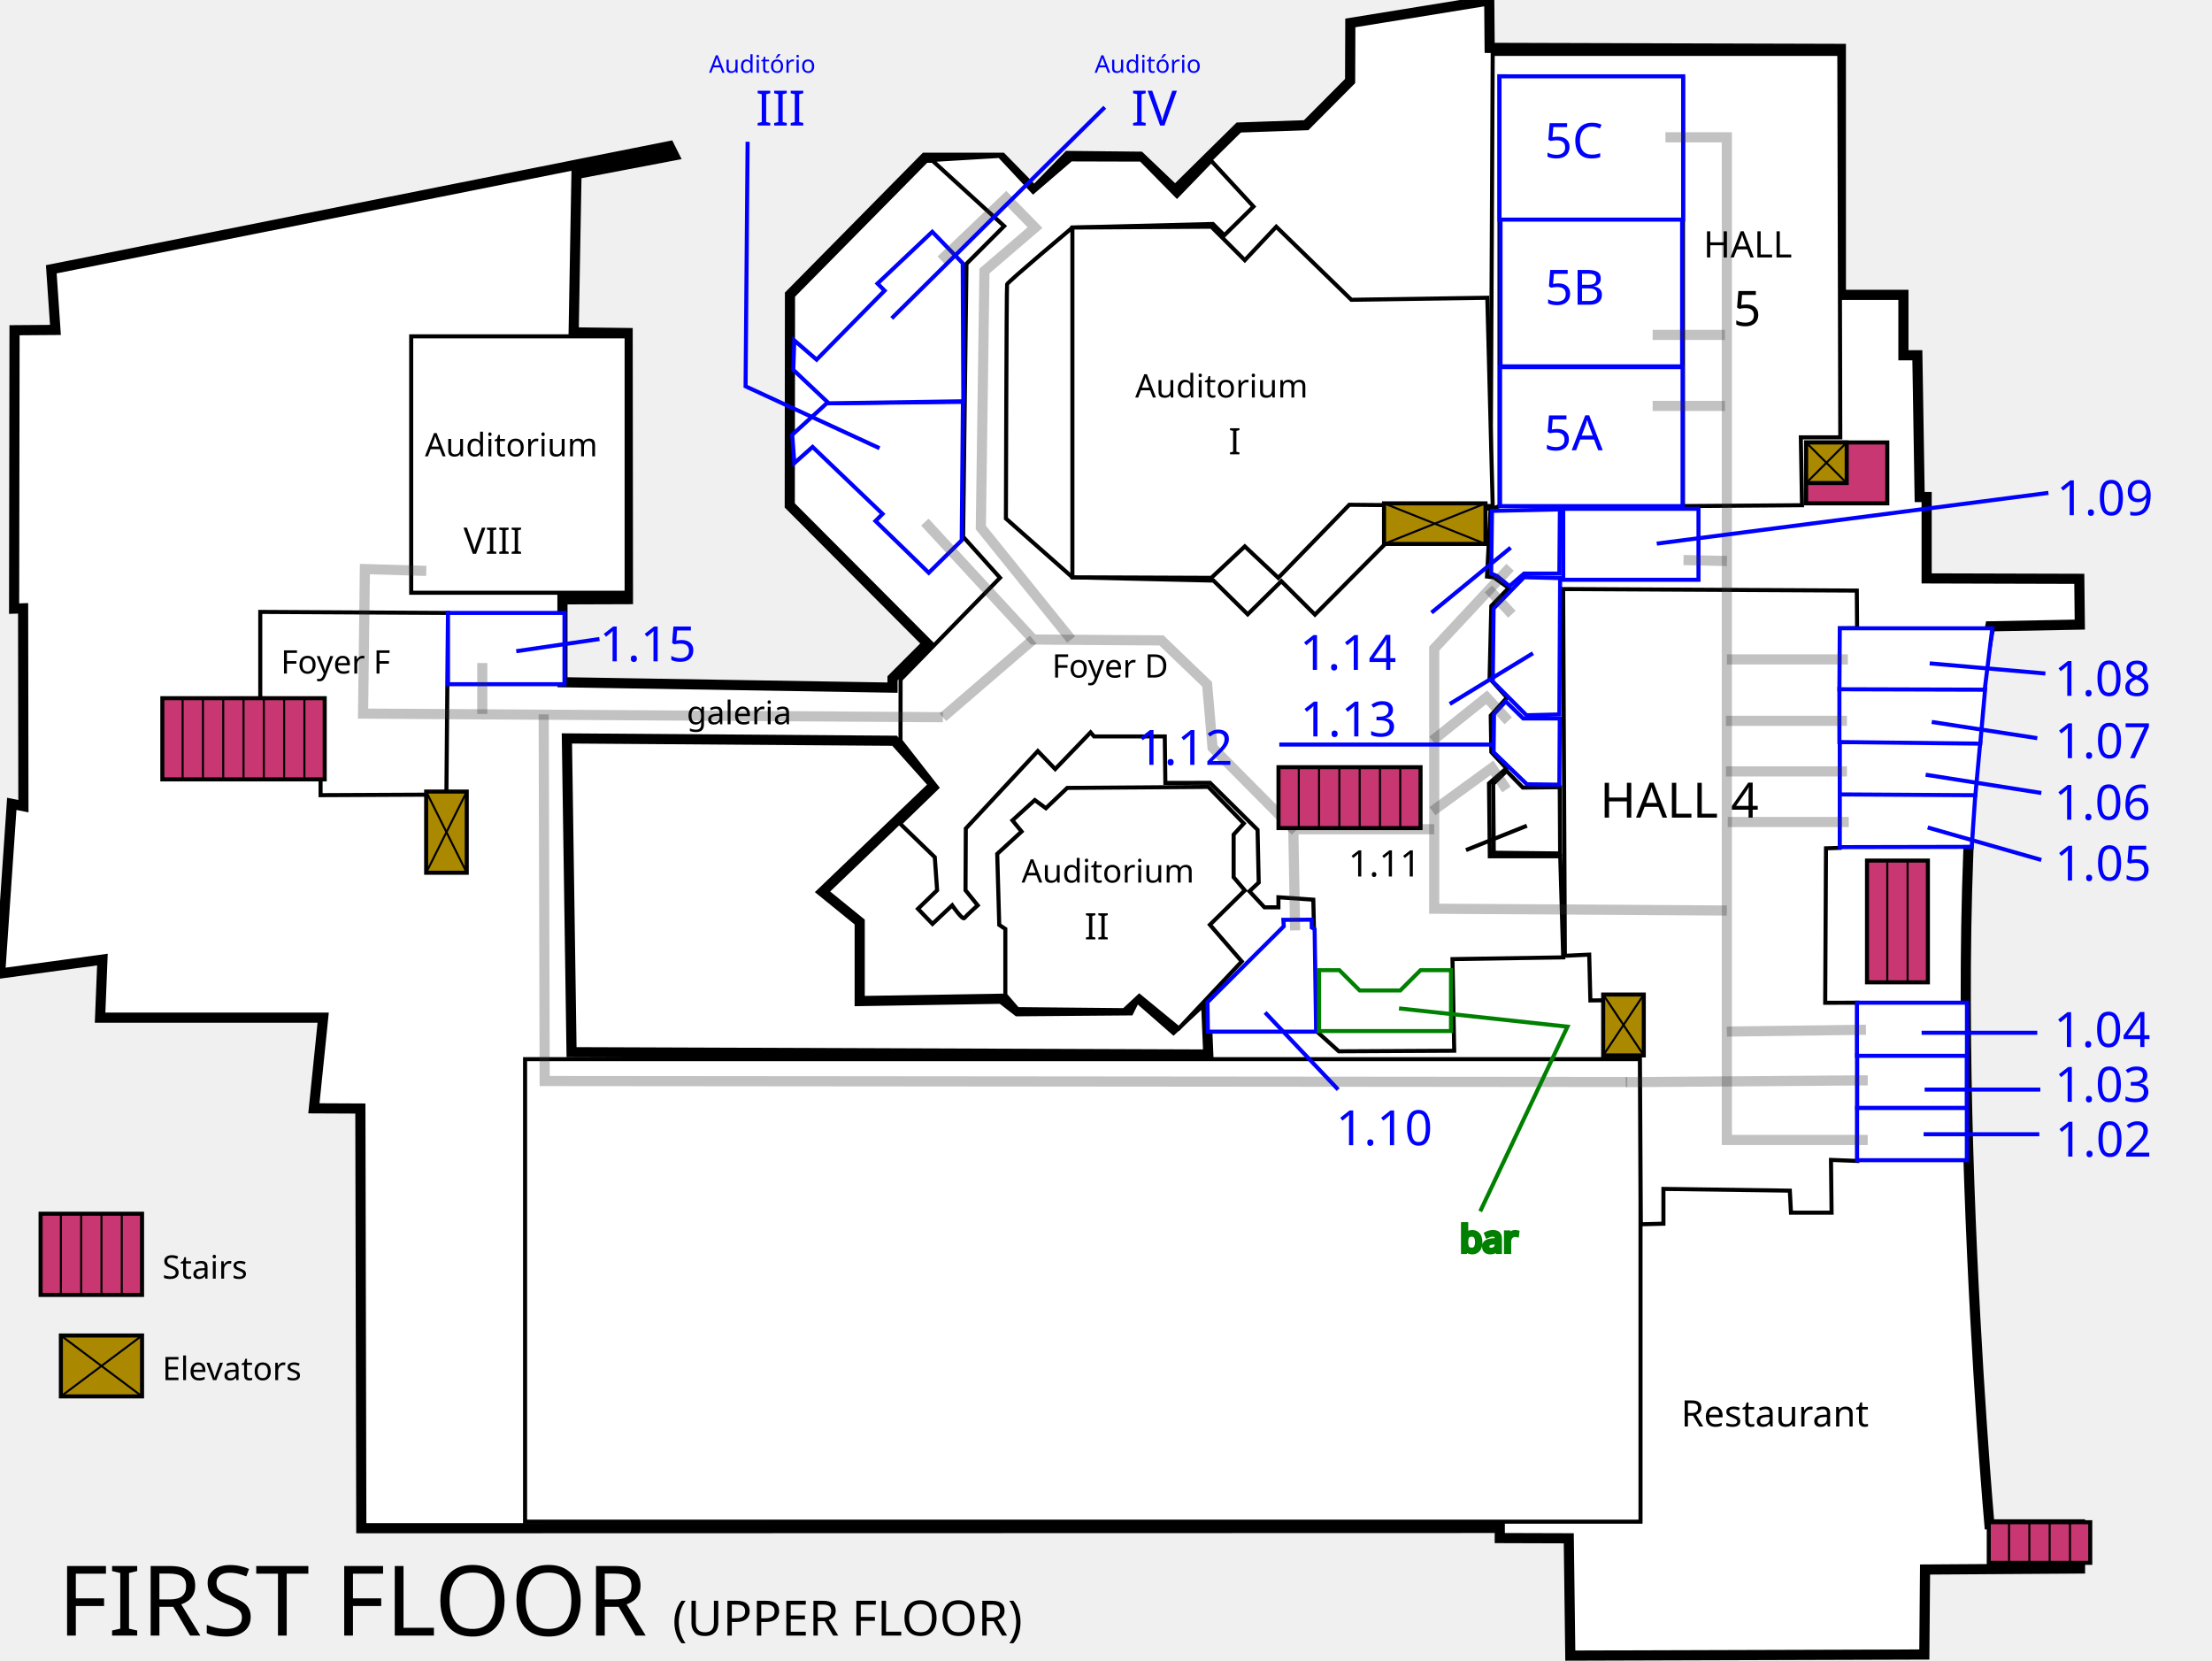
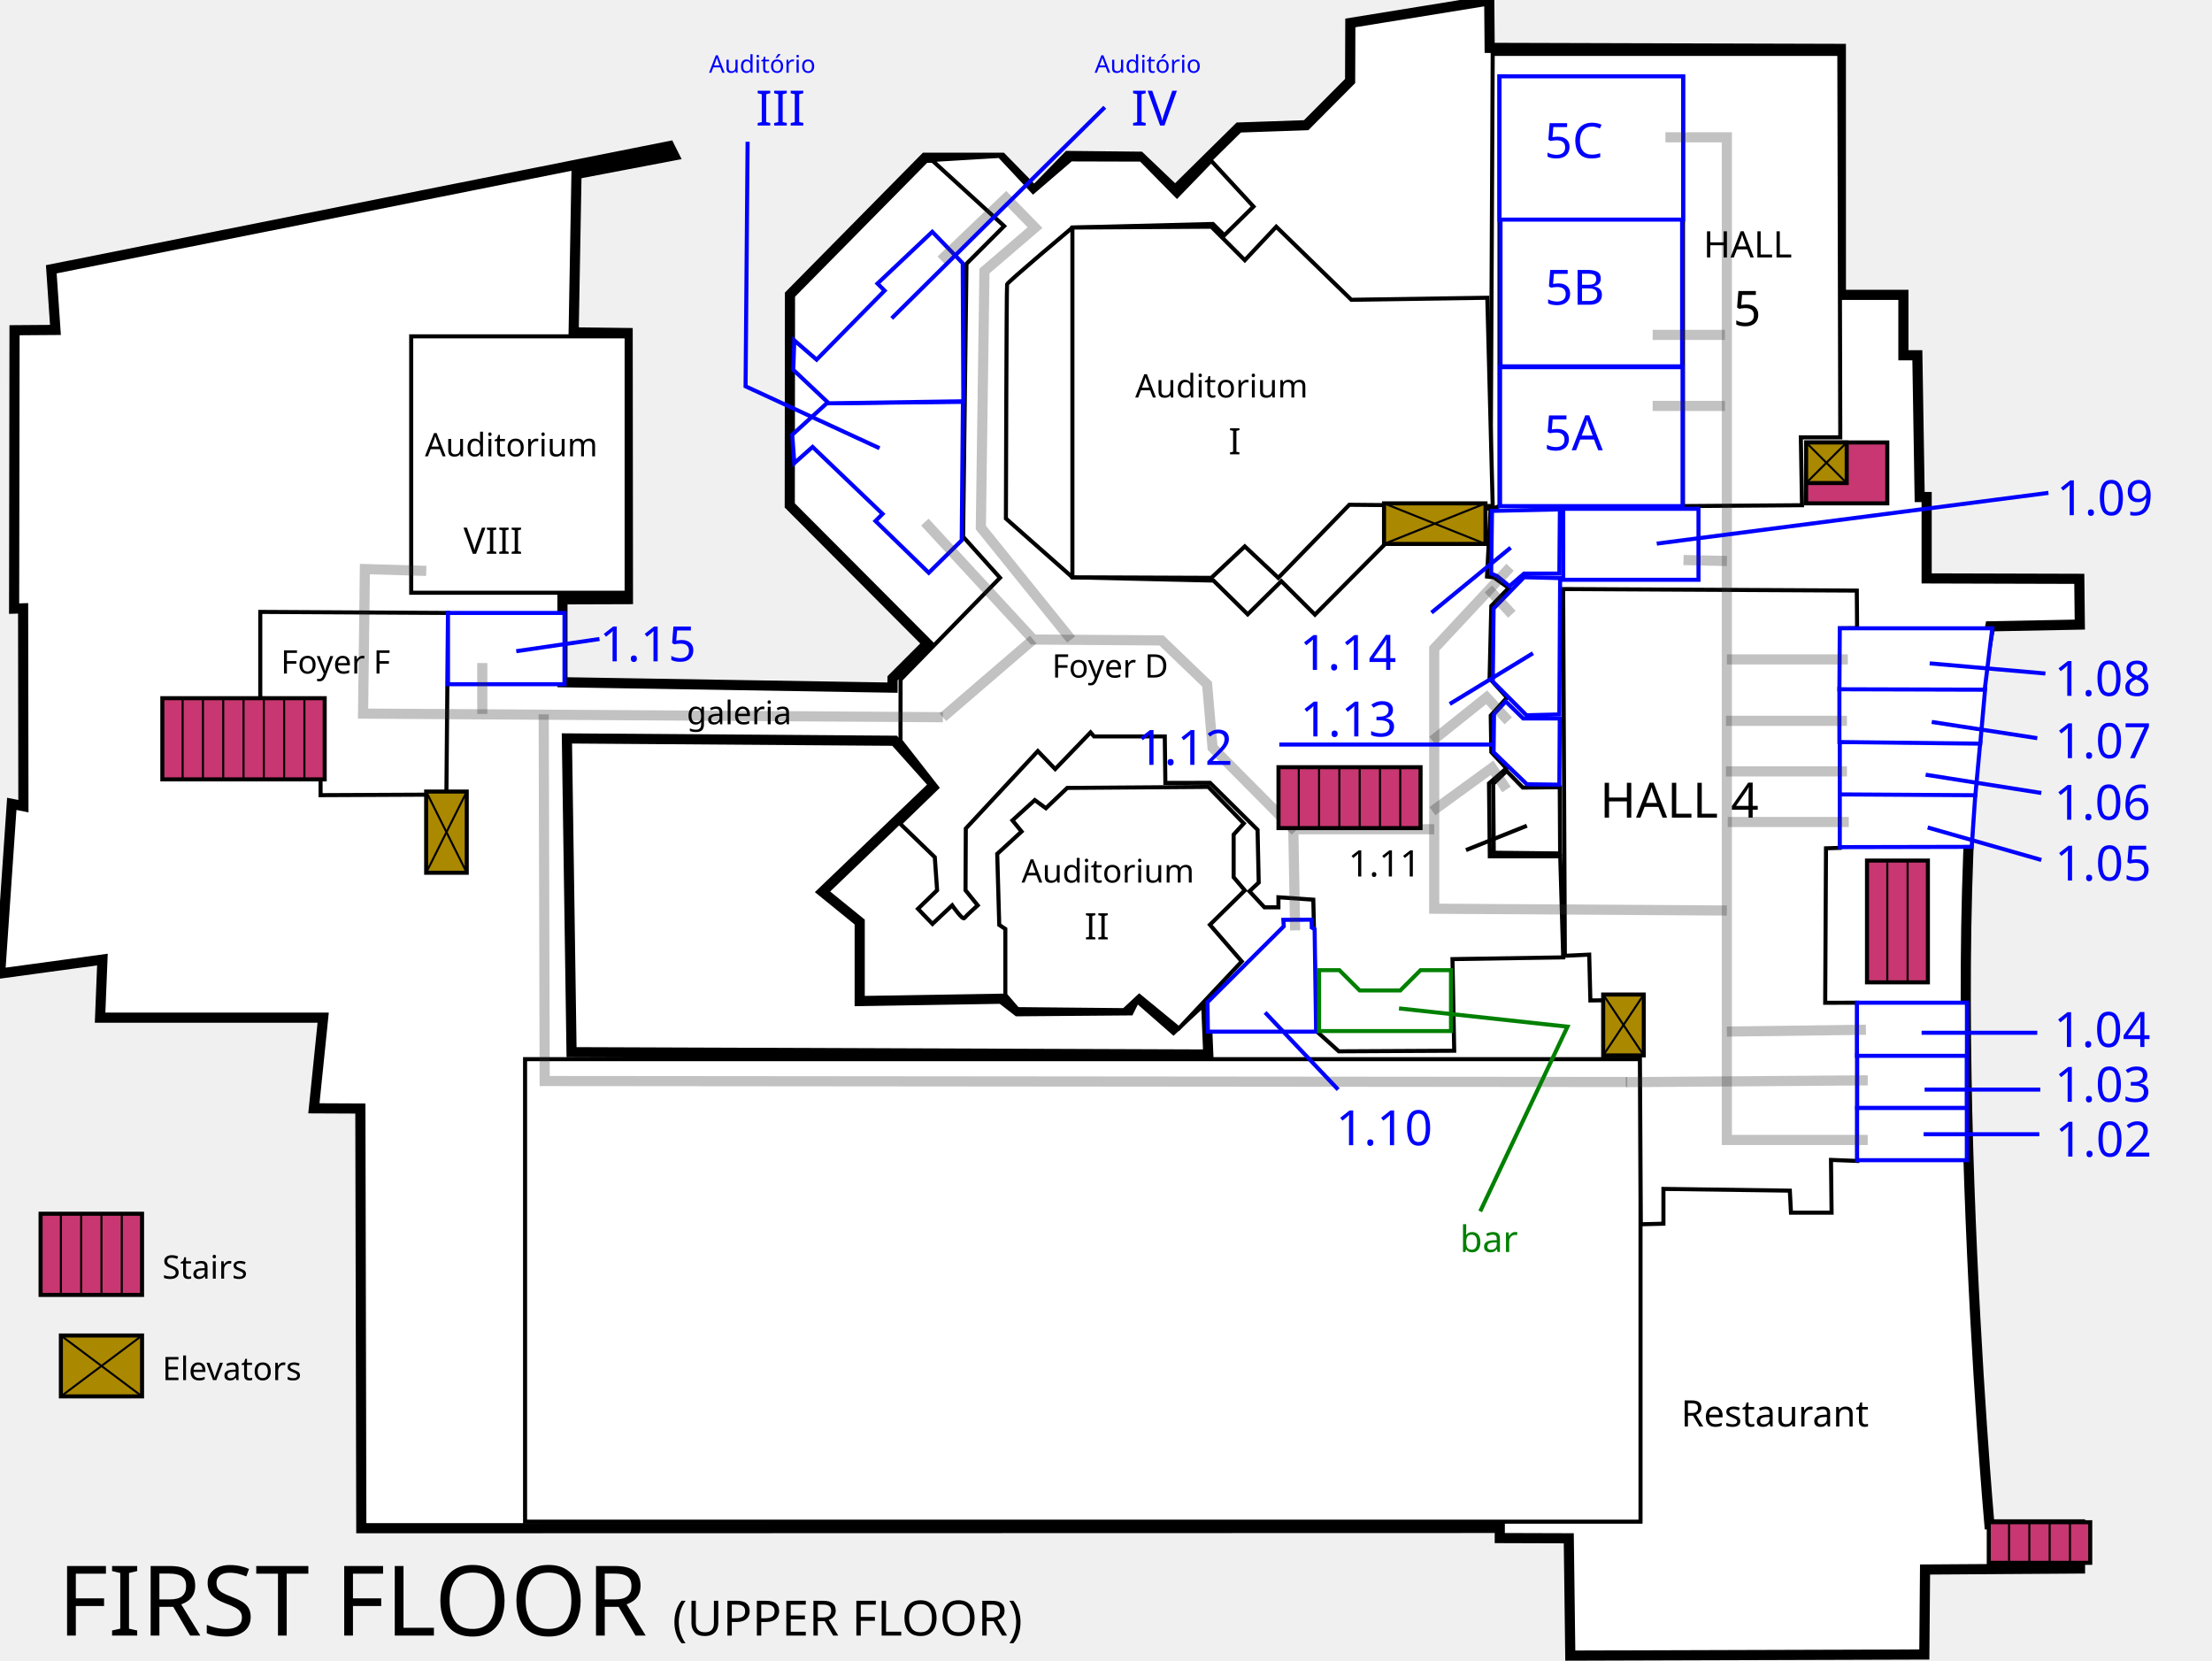
<svg xmlns="http://www.w3.org/2000/svg" viewBox="0 0 1090 818">
  <style>
    rect, path { fill:white; stroke:#000000; stroke-width: 2px;}
    text { font-size: 16px; font-family: sans-serif;}
    text.w3c, text.bigger { font-size: 2em; }
    text.w3c { fill: blue; }
    .bar { stroke:#008000; stroke-width: 2px; fill: none }
-     text.bar { fill: #008000; font-size: 1.5em; }
+     text.bar { fill: #008000; font-size: 1.5em; stroke: none;}
    .w3c-line, rect.w3c, path.w3c { stroke:blue; stroke-width: 2px;}
    .w3c-line { fill: none; }
    #walkpaths path { fill: none; stroke: rgba(50, 50, 50, 0.3); stroke-width: 5px }
    #building path { stroke-width: 5px; }
  </style>
  <g transform="translate(-130.603,-133.16)" id="building">
    <path id="building" d="m 308.641,886.111 561.002,-0.145 0,5 34,0.105 0.75,57.796 174.453,-0.54 0.355,-41.869 76.368,-0.5 0,-21.757 -44.66,0 c 0,0 -26.489,-298.522 0.434,-442.456 l 44.12,-0.85 -0.25,-22.547 -75.223,-0.21 0,-40.079 -3.435,0 -1.145,-69.852 -6.871,0 0,-29.773 -30.813,0 -0.01,-121.184 -173.06,-0.5 -0.201,-23.391 -68.457,11.096 -0.105,28.628 -21.652,21.757 -33.208,1.145 -31.354,30.918 -17.346,-16.532 -35.394,-0.355 -16.717,17.177 -15.991,-16.322 -37.789,0 -66.562,67.457 -0.105,103.851 67.812,68.022 -17.177,17.177 0,4.58 -162.649,-2.66 0,-40.842 32.271,-0.107 -0.145,-131.107 -26.607,-0.318 1.395,-78.037 48.095,-9.161 -2.29,-4.58 -304.601,60.691 2.04,29.878 -20.152,0.145 -0.21,137.164 4.435,-0.145 0.145,97.48 -5.726,-1.145 -5.726,83.594 50.385,-6.871 -1.145,28.628 109.931,0 -4.58,44.66 22.902,0.105 z" />
    <path id="inoutside" d="m 571.413,498.126 -161.461,-1.145 2.29,154.591 313.762,1.145 -1.145,-27.483 -16.032,14.887 -18.322,-16.032 -3.435,6.871 -55.012,0.438 -7.969,-6.164 -69.852,1.145 0,-38.934 -18.322,-14.887 54.966,-52.675 z" />
  </g>
  <g transform="translate(-130.603,-133.16)" id="rooms">
    <rect id="hall2galeria" y="655.007" x="389.34" height="227.878" width="549.656" />
    <path id="hall4" d="m 900.865,423.391 0.849,180.686 12,-0.571 0.571,22.571 24.254,-0.243 0.604,110.529 11.143,-0.286 0,-17.143 62.286,0.857 0.572,10.857 20,0 -0.286,-26 12.951,0.502 0,-77.958 -15.808,0.028 0.393,-76.107 6.797,-0.21 0,-108.182 8.524,-0.072 -0.137,-18.507 z" />
    <path id="hall5" d="m 866.16,159.724 -1.096,224.398 4.449,-1.605 0,-211.757 90.414,0.25 0,211.507 58.645,-0.441 -0.571,-33.429 19.429,0 -0.459,-188.924 z" />
    <path id="foyerd" d="m 623.381,417.838 -49,50.143 -0.048,30.143 18.048,23.095 -18.286,17.714 17.143,16.571 1.143,16.286 -9.429,9.143 7.143,7.429 9.714,-9.143 c 0,0 5.143,7.429 6,6.286 0.857,-1.143 6.571,-6.286 6.571,-6.286 l -6,-7.429 0.143,-30.429 L 642,503.219 650.571,512.077 668,494 l 1.714,2 34.857,0 0.286,22.905 22,-0.048 23.429,23.143 0.571,26 -4.571,4.286 7.381,7.905 6.905,0 0,-4.952 17.19,1.19 1.428,64.665 11.143,10.049 56.857,-0.286 -0.857,-45.143 54.571,-0.857 -1.473,-49.812 -34.702,0 -0.397,-35.903 8.571,-7.429 -7.429,-8 -0.286,-18 8,-8.857 -8.571,-9.429 0.857,-35.714 8.571,-8.857 -7.318,-5.221 -3.376,-0.405 1.757,-33.47 -51.111,-0.475 -0.524,17.571 L 778.571,436 762,419.505 l -16.571,16.333 -16.857,-16.619 -69.523,-1.626 -32.763,-28.945 c 0,0 0.286,-114.286 0.571,-115.429 0.286,-1.143 32.191,-27.942 32.191,-27.942 l 69.237,-1.773 5.619,5.571 14.381,-14.143 -20.857,-22.571 -16.857,17.429 -17.714,-18 -34.524,-0.095 -18.619,16 -16.571,-17.714 -33.429,2 35.714,32.571 -18.571,18.571 -1.667,134.476 z" />
    <path id="foyerf" d="m 351.354,435.157 -92.497,-0.509 0,42.571 25.143,0.571 0.286,39.143 4.286,0 0,8 62,-0.286 z" />
    <path id="auditorium1" d="m 659.048,245.278 0,172.315 68.452,0.269 16.5,-15.5 16.5,15.5 35,-36 70.66,0.628 L 863.5,279.862 l -67,1 -37,-36 -15.5,16.5 -16.5,-16.5 z" />
    <path id="auditorium2" d="m 726,520.862 -69.5,0.5 -10.5,10 -5.5,-4 -11,10 4.5,5.5 -12,11 1,35 3,2 0,32.5 6,7 52.5,0.5 7.5,-7 19.5,16 31,-33 -15.695,-18.071 17.195,-16.929 -5.5,-6.5 0,-21 5,-5.5 z" />
    <path class="w3c" id="auditorio3" d="m 605.103,331.161 -0.6,68.2 -16.25,16 -26.25,-25.5 3.5,-3.5 -34.5,-33 -9,8 -1,-14 17,-15.5 z" />
    <path class="w3c" id="auditorio4" d="m 522,300.862 11,9.5 33.5,-34 -3.5,-3.5 27,-25.5 15,15.5 0.3,68 -66.3,1 -17.5,-16.5 z" />
    <rect id="auditorium8" y="298.875" x="333.229" height="126.329" width="106.161" />
    <rect class="w3c" id="room5a" y="314.062" x="869.793" height="68.456" width="89.92" />
    <rect class="w3c" id="room5b" y="240.062" x="870.009" height="73.601" width="89.488" />
    <rect class="w3c" id="room5c" y="170.761" x="869.509" height="70.601" width="90.488" />
    <rect class="w3c" id="room102" y="679" x="1045.713" height="25.787" width="54.074" />
    <rect class="w3c" id="room103" y="653" x="1045.75" height="26" width="54" />
    <rect class="w3c" id="room104" y="627.192" x="1045.654" height="26.171" width="54.192" />
    <path class="w3c" id="room105" d="m 1037.2,524 -0.01,26.54 65,-0.14 1.8,-26 z" />
    <path class="w3c" id="room106" d="m 1037.2,498.762 0,25.8 66.8,0.4 2.4,-26 z" />
    <path class="w3c" id="room107" d="m 1037,472.562 0,26.2 69.4,0.8 2.4,-26.8 z" />
    <path class="w3c" id="room108" d="m 1037.19,442.72 -0.19,30.043 71.6,0.2 3.743,-30.243 z" />
    <rect class="w3c" id="room109" y="383.849" x="900.905" height="34.969" width="66.658" />
    <path class="w3c" id="room110" d="m 725.6,626.962 37.6,-37.4 -0.2,-3.2 13.943,-0.071 0.057,3.871 1.4,0.8 0.743,50.494 -53.338,0 z" />
    <path id="room111" d="M 899.384,553.658 899.2,521 l -18.2,0.2 -8,-8.2 -6.6,6.4 0.282,33.895 z" />
    <path class="w3c" id="room112" d="m 899,519.762 0.2,-32.6 -18,0 -8.6,-8.4 -5.8,6.2 -0.2,18.8 16.4,15.8 z" />
    <path class="w3c" id="room113" d="M 899.384,417.998 881.6,417.562 l -15,15.4 -0.4,36 16.6,16.6 16.2,-0.4 z" />
    <path class="w3c" id="room114" d="m 899.266,384.123 -33.452,0.75 -0.414,30.89 2.95,1.25 6.05,4.95 7.2,-6.2 17.4,0 z" />
    <rect class="w3c" id="room115" y="435.157" x="351.354" height="35.116" width="57.41" />
  </g>
  <path d="m 650,478 10,0 10,10 20,0 10,-10 15,0 0,30 -65,0 z" id="bar" class="bar" />
  <g id="walkpaths">
    <path d="m 801.088,533.169 119.273,-0.89" />
    <path d="m 820.67,67.647 30.263,0 0,464.631" />
    <path d="m 910.57,324.886 -59.637,0" />
    <path d="m 910.125,355.149 -59.637,0" />
    <path d="m 910.125,380.072 -59.637,0" />
    <path d="m 911.015,404.995 -59.637,0" />
    <path d="m 850,200 -35.637,0" />
    <path d="m 850,165 -35.637,0" />
    <path d="m 919.471,507.356 -68.538,0.89" />
    <path d="m 850.934,532.279 0,29.373 69.428,0" />
    <path d="m 829.571,275.93 21.416,0.472" />
    <path d="m 850.934,448.609 -144.196,-0.89 0,-128.174 37.384,-40.054" />
    <path d="m 733.441,290.172 11.571,12.461" />
    <path d="M 743.232,355.149 732.551,343.578 705.848,364.94" />
    <path d="m 742.342,388.973 -7.121,-10.681 -29.373,21.362" />
    <path d="m 638.2,458.4 -0.89,-49.845 69.428,0" />
    <path d="m 638.307,409.498 -40.793,-41.139 -2.689,-31.221 -22.492,-21.599 -63.197,-0.445 -53.406,-57.856" />
    <path d="M 527.828,315.095 483.323,259.909 485.103,133.515 510.026,112.152 495.785,97.57 463.741,128.174" />
    <path d="m 509.136,315.095 -44.505,38.274 m -226.975,-1.603 0,-25.1" />
    <path d="m 210.063,281.271 -30.263,-0.89 -0.89,71.208 285.721,1.78" />
    <path d="m 267.925,351.962 0.472,180.66 533.491,0.472" />
  </g>
  <g transform="translate(-130.603,-133.16)" id="labels">
    <text y="939" x="159" style="font-size:4em;">FIRST FLOOR <tspan style="font-size:50%;">(UPPER FLOOR)</tspan>
    </text>
    <text y="467" x="649">Foyer D</text>
    <text y="465" x="269">Foyer F</text>
    <text y="490" x="469">galeria</text>
    <text style="display: none" y="779.866" x="540.645" class="bigger">HALL 2 GALERIA</text>
    <text y="536" x="919" class="bigger">HALL 4</text>
    <text y="836" x="959" style="font-size: 1.5em;">Restaurant</text>
    <text y="260" x="970" class="bigger" style="font-size: 1.5em;">HALL</text>
    <text y="293.696" x="984.667" class="bigger">5</text>
    <text y="329" x="690">Auditorium</text>
    <text y="357" x="736" style="font-size:1.5em">I</text>
    <text y="568" x="634">Auditorium</text>
    <text y="596" x="665" style="font-size:1.5em">II</text>
    <text class="w3c" y="169" x="480" style="font-size: 1em">Auditório</text>
    <text class="w3c" y="195" x="503">III</text>
    <text class="w3c" y="169" x="670" style="font-size: 1em">Auditório</text>
    <text class="w3c" y="195" x="688">IV</text>
    <text y="358" x="340">Auditorium</text>
    <text y="406" x="359" style="font-size:1.5em">VIII</text>
    <text class="w3c" y="211" x="891.659">5C</text>
    <text class="w3c" y="283.296" x="891.947">5B</text>
    <text class="w3c" y="355" x="891.341">5A</text>
    <text class="w3c" y="459" x="426">1.15</text>
    <text class="w3c" y="476" x="1142.834">1.08</text>
    <text class="w3c" y="506.696" x="1143.091">1.07</text>
    <text class="w3c" y="537.029" x="1142.754">1.06</text>
    <text class="w3c" y="567" x="1143.12">1.05</text>
    <text class="w3c" y="649" x="1142.651">1.04</text>
    <text class="w3c" y="676" x="1143.01">1.03</text>
    <text class="w3c" y="703" x="1143.31">1.02</text>
    <text class="w3c" y="697.414" x="788.895">1.10</text>
    <text class="w3c" y="387" x="1144">1.09</text>
    <text class="w3c" y="463.204" x="771.061">1.14</text>
    <text class="w3c" y="496" x="771.3">1.13</text>
    <text class="w3c" y="510" x="690.5">1.12</text>
    <text y="565" x="795" style="font-size:1.5em;">1.11</text>
    <text class="bar" x="850" y="750">bar</text>
    <path class="w3c-line" d="m 1079,670 57,0" />
    <path class="w3c-line" d="m 1077.5,642 57,0" />
    <path class="w3c-line" d="m 1078.5,692 57,0" />
    <path class="w3c-line" d="m 1081.5,460 57,5" />
    <path class="w3c-line" d="m 1082.5,488.862 52,8" />
    <path class="w3c-line" d="m 1079.5,514.862 57,9" />
    <path class="w3c-line" d="m 1080.5,540.862 56,16" />
    <path class="w3c-line" d="m 754,632 36,38" />
    <path class="w3c-line" d="m 1140,376 -193,25" />
    <path class="w3c-line" d="m 836,435 39,-32" />
    <path class="w3c-line" d="m 845,480 41,-25" />
    <path class="w3c-line" d="m 761,500 105,0" />
    <path d="m 853,552 30,-12" />
    <path class="w3c-line" d="m 426,448 -41,6" />
    <path class="w3c-line" d="m 499,203 -1,120.5 66,30.5" />
    <path class="w3c-line" d="m 675,186 -105,104" />
    <path class="bar" d="m 820,630 83,9 L 860,730" />
  </g>
  <g id="extras">
    <path d="m 210,390 20,0 l 0,40 l -20,0 l 0,-40 z" style="fill:#aa8800;" />
    <path d="m 210,390 20,40" style="fill:none;stroke-width:1px;" />
    <path d="m 230,390 -20,40" style="fill:none;stroke-width:1px;" />
    <path d="m 80,344 80,0 l 0,40 l -80,0 l 0,-40 z" style="fill:#c83771;" />
    <path d="m 110,344 0,40" style="fill:none;stroke-width:1px;" />
    <path d="m 120,344 0,40" style="fill:none;stroke-width:1px;" />
    <path d="m 130,344 0,40" style="fill:none;stroke-width:1px;" />
    <path d="m 140,344 0,40" style="fill:none;stroke-width:1px;" />
    <path d="m 150,344 0,40" style="fill:none;stroke-width:1px;" />
    <path d="m 100,344 0,40" style="fill:none;stroke-width:1px;" />
    <path d="m 90,344 0,40" style="fill:none;stroke-width:1px;" />
    <path d="m 920,424 30,0 l 0,60 l -30,0 l 0,-60 z" style="fill:#c83771;" />
    <path d="m 930,424 0,60" style="fill:none;stroke-width:1px;" />
    <path d="m 940,424 0,60" style="fill:none;stroke-width:1px;" />
    <path d="m 630,378 70,0 l 0,30 l -70,0 l 0,-30 z" style="fill:#c83771;" />
    <path d="m 640,378 0,30" style="fill:none;stroke-width:1px;" />
    <path d="m 650,378 0,30" style="fill:none;stroke-width:1px;" />
    <path d="m 660,378 0,30" style="fill:none;stroke-width:1px;" />
    <path d="m 670,378 0,30" style="fill:none;stroke-width:1px;" />
    <path d="m 680,378 0,30" style="fill:none;stroke-width:1px;" />
    <path d="m 690,378 0,30" style="fill:none;stroke-width:1px;" />
    <path d="M 980,750 1030,750 l 0,20 l -50,0 l 0,-20 z" style="fill:#c83771;" />
    <path d="m 990,750 0,20" style="fill:none;stroke-width:1px;" />
    <path d="m 1000,750 0,20" style="fill:none;stroke-width:1px;" />
    <path d="m 1010,750 0,20" style="fill:none;stroke-width:1px;" />
    <path d="m 1020,750 0,20" style="fill:none;stroke-width:1px;" />
    <rect y="218" x="890" height="30" width="40" style="fill:#c83771;" />
    <path d="m 682,248 50,0 l 0,20 l -50,0 l 0,-20 z" style="fill:#aa8800;" />
    <path d="M 732,268 682,248" style="fill:none;stroke-width:1px;" />
    <path d="m 732,248 -50,20" style="fill:none;stroke-width:1px;" />
    <path d="m 890,218 20,0 l 0,20 l -20,0 l 0,-20 z" style="fill:#aa8800;" />
    <path d="m 890,218 c 20,20 20,20 20,20" style="fill:none;stroke-width:1px;" />
    <path d="m 910,218 -20,20" style="fill:none;stroke-width:1px;" />
    <path d="m 790,490 20,0 l 0,30 l -20,0 l 0,-30 z" style="fill:#aa8800;" />
    <path d="m 790,490 20,30" style="fill:none;stroke-width:1px;" />
    <path d="m 810,490 -20,30" style="fill:none;stroke-width:1px;" />
    <path d="m 20,598 50,0 l 0,40 l -50,0 l 0,-40 z" style="fill:#c83771;" />
    <path d="m 30,598 0,40" style="fill:none;stroke-width:1px;" />
    <path d="m 40,598 0,40" style="fill:none;stroke-width:1px;" />
    <path d="m 50,598 0,40" style="fill:none;stroke-width:1px;" />
    <path d="m 60,598 0,40" style="fill:none;stroke-width:1px;" />
    <text y="630" x="80">Stairs</text>
    <path d="m 30,658 40,0 l 0,30 l -40,0 l 0,-30 z" style="fill:#aa8800;" />
    <path d="m 30,658 40,30" style="fill:none;stroke-width:1px;" />
    <path d="M 70,658 30,688" style="fill:none;stroke-width:1px;" />
    <text y="680" x="80">Elevators</text>
  </g>
</svg>
